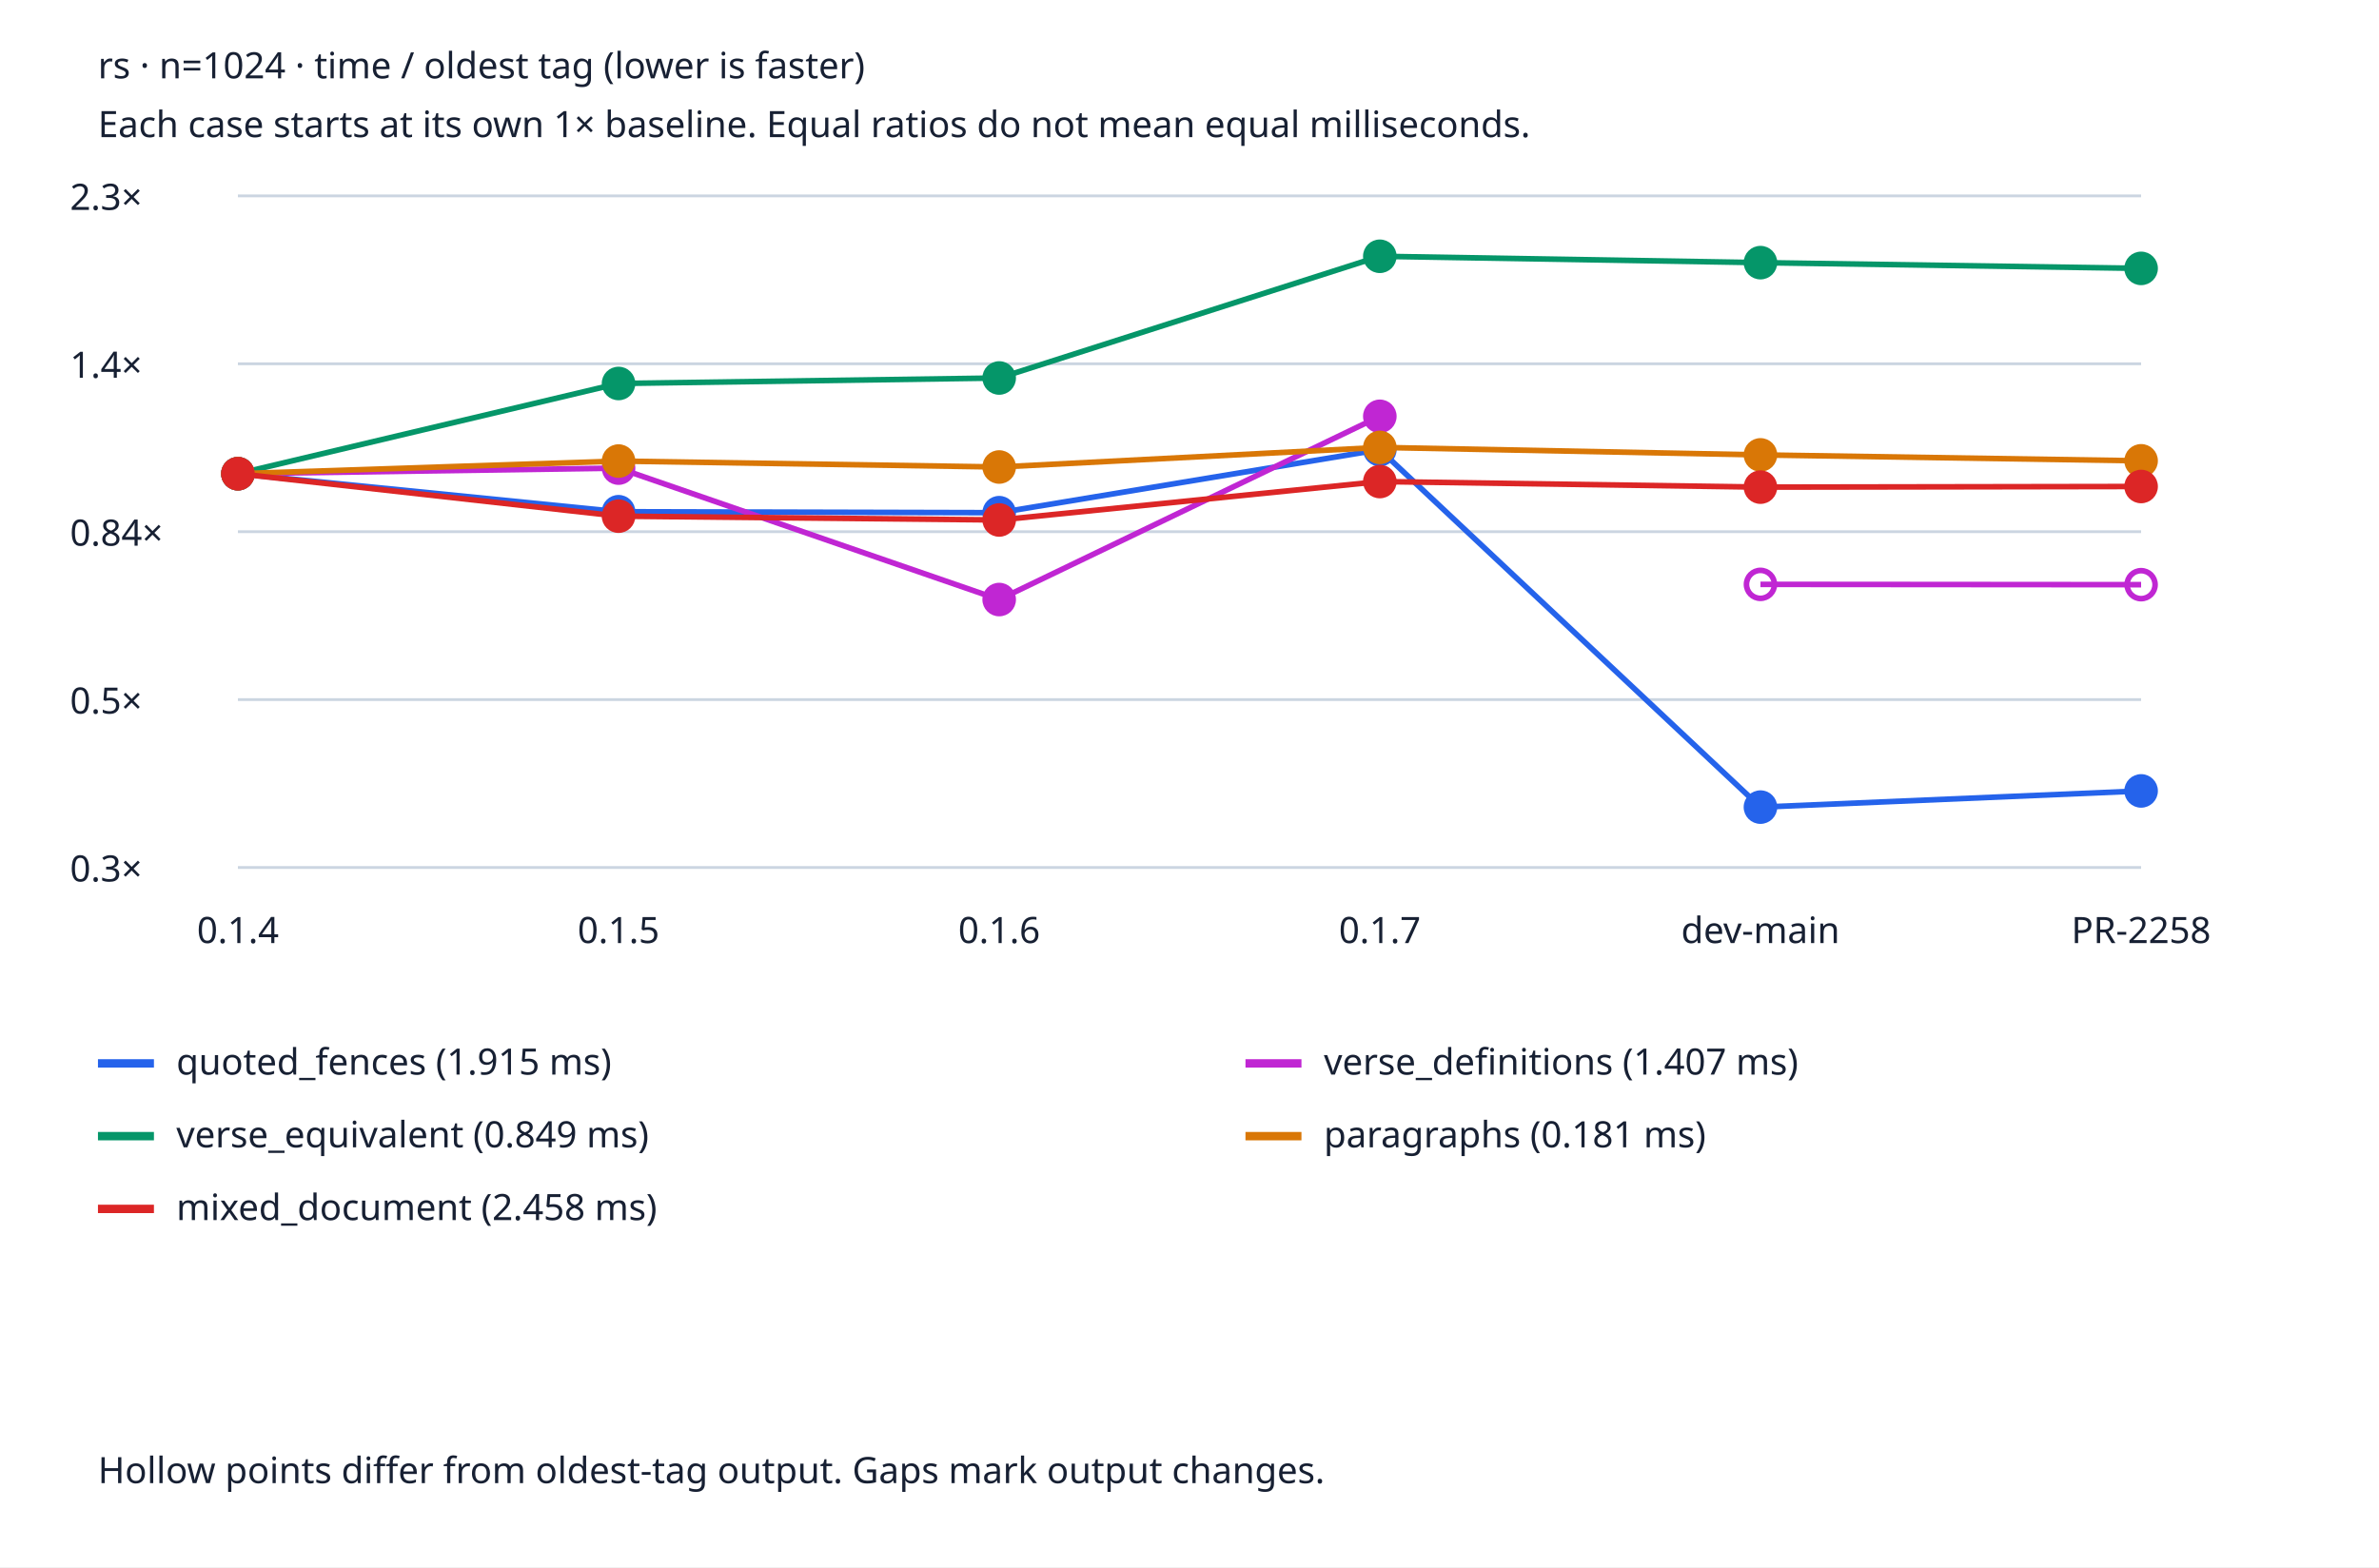
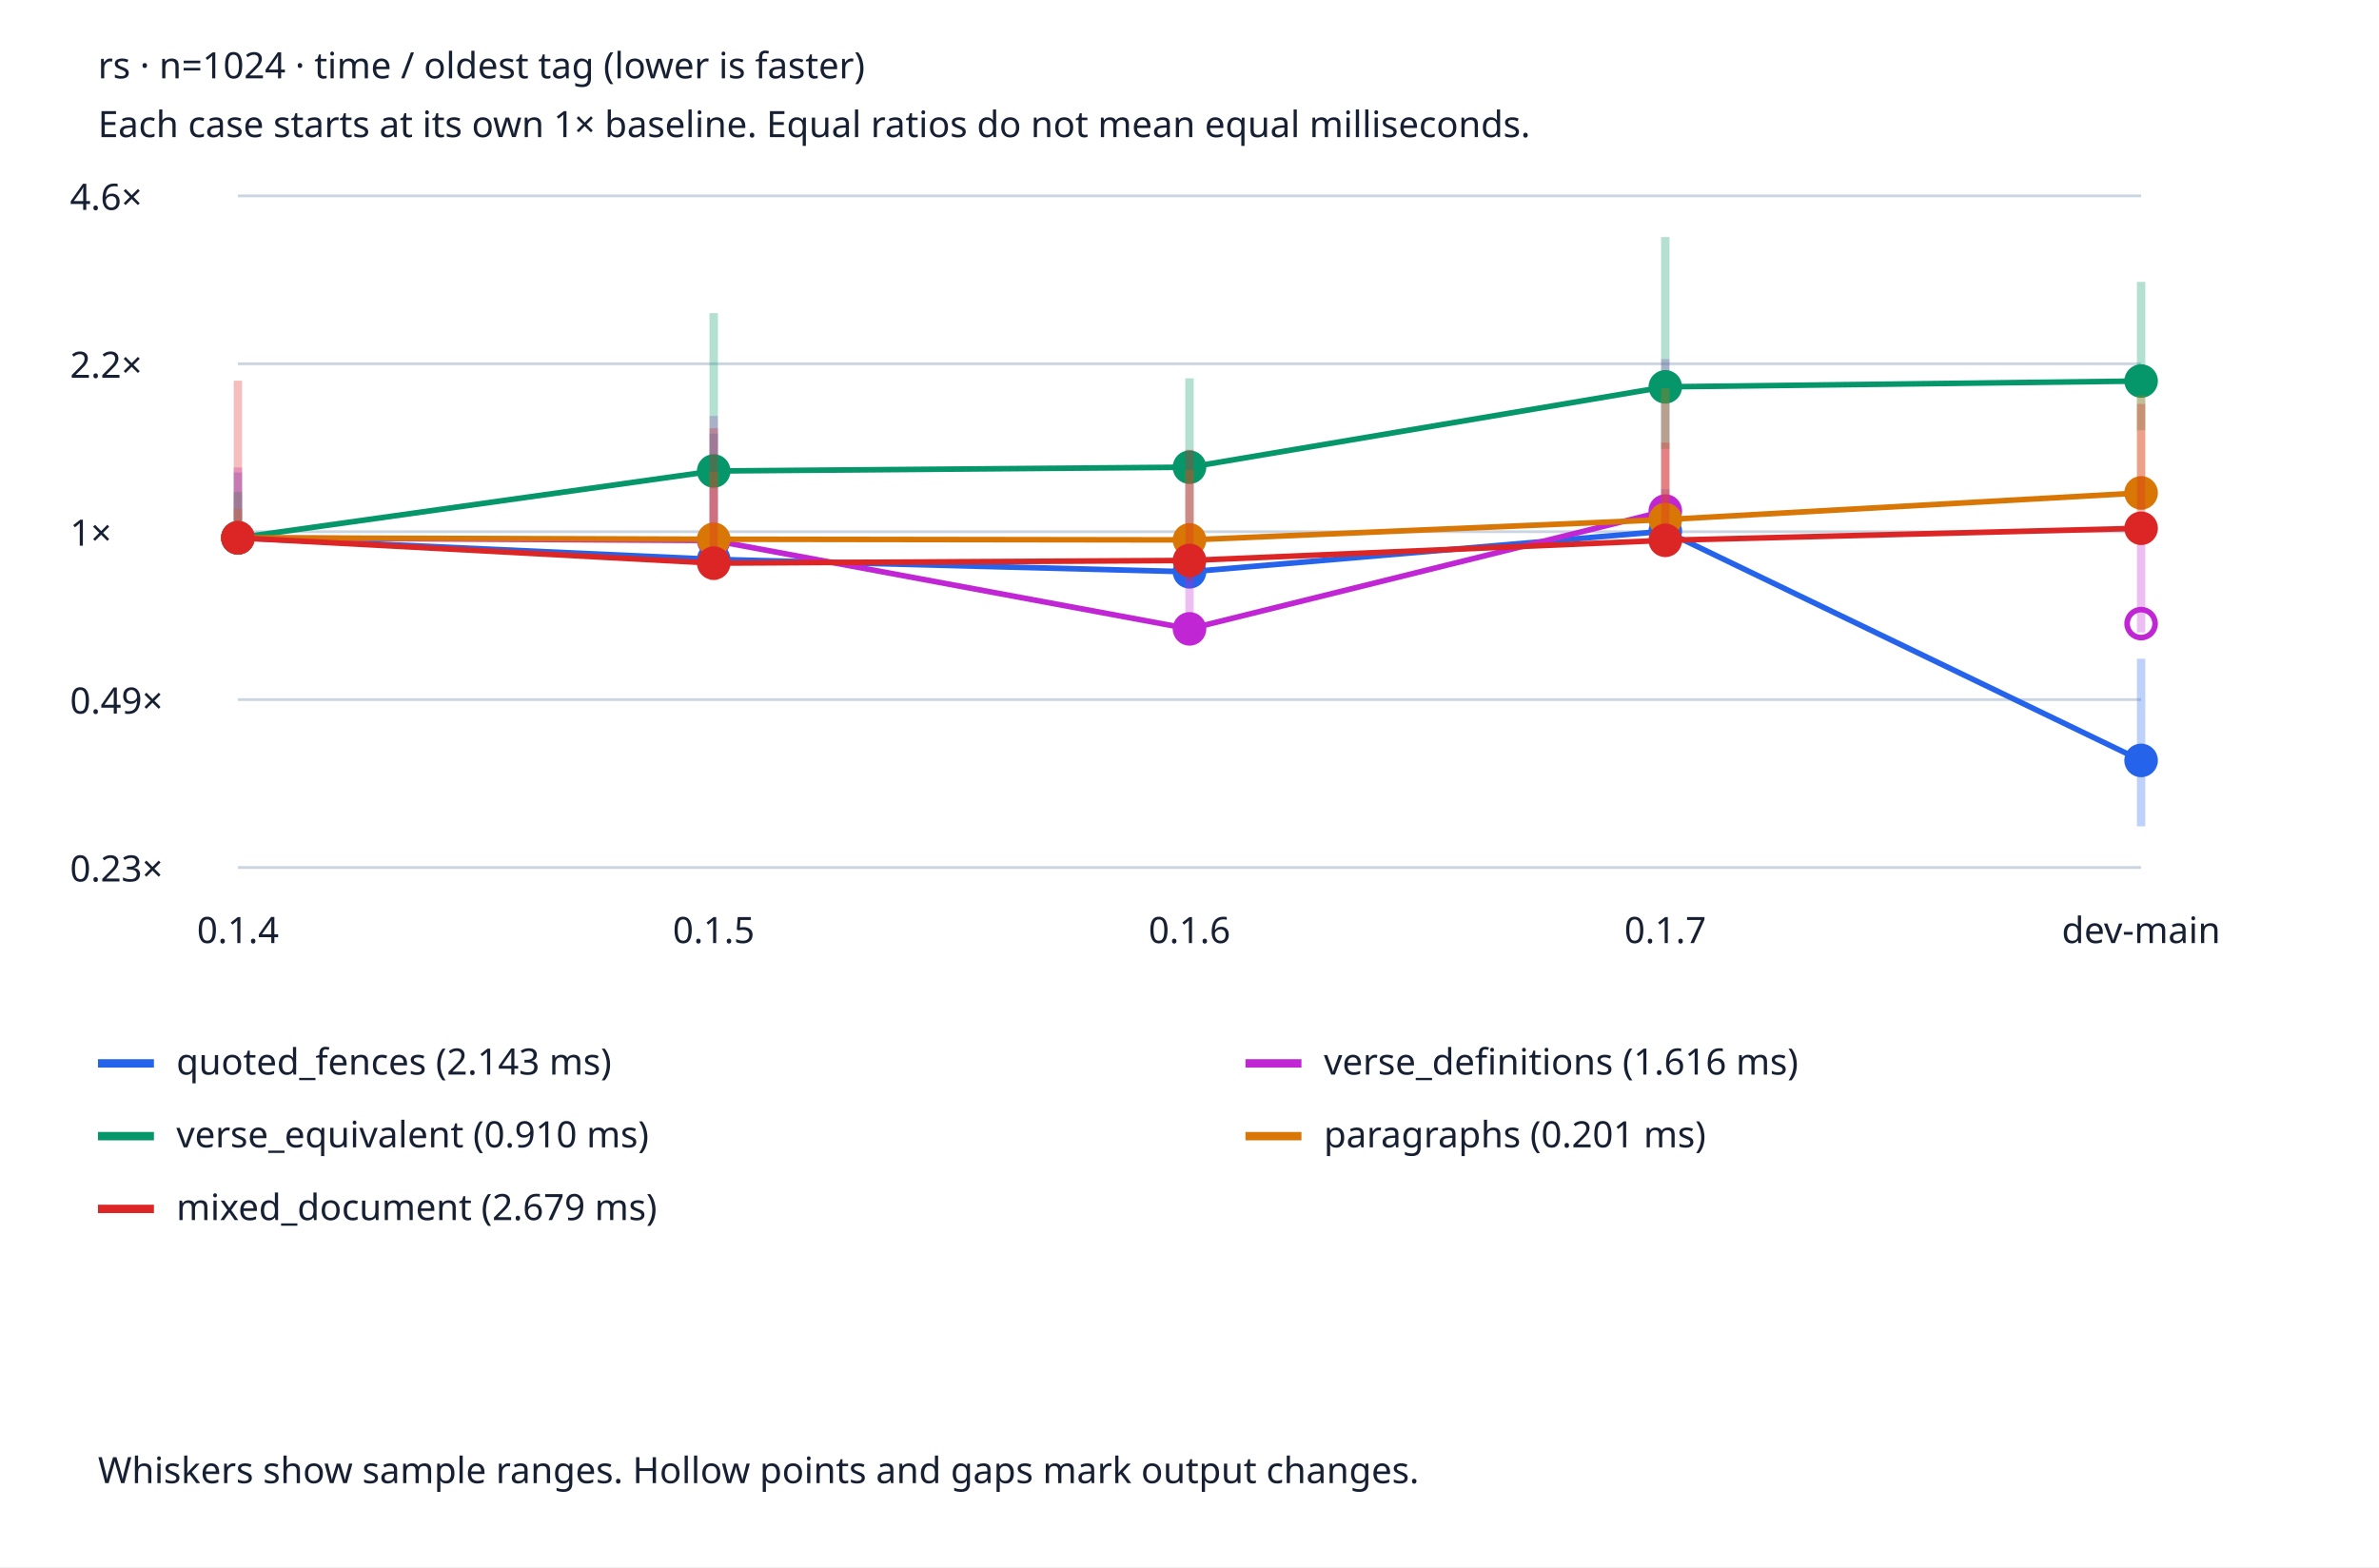
<svg xmlns="http://www.w3.org/2000/svg" viewBox="0 0 850 560" role="img" aria-labelledby="title desc">
  <style>text{font:13px system-ui;fill:#172033}.bg{fill:#fff}.grid{stroke:#cbd5e1}@media(prefers-color-scheme:dark){text{fill:#edf2f7}.bg{fill:#152033}.grid{stroke:#475569}}</style>
  <rect class="bg" width="850" height="560" />
  <text x="35" y="28" font-weight="bold">rs · n=1024 · time / oldest tag (lower is faster)</text>
  <text x="35" y="49">Each case starts at its own 1× baseline. Equal ratios do not mean equal milliseconds.</text>
  <line class="grid" x1="85" x2="765" y1="310.0" y2="310.0" />
-   <text x="25" y="315.0">0.3×</text>
+   <text x="25" y="315.0">0.23×</text>
  <line class="grid" x1="85" x2="765" y1="250.0" y2="250.0" />
-   <text x="25" y="255.0">0.5×</text>
+   <text x="25" y="255.0">0.49×</text>
  <line class="grid" x1="85" x2="765" y1="190.0" y2="190.0" />
-   <text x="25" y="195.0">0.84×</text>
+   <text x="25" y="195.0">1×</text>
  <line class="grid" x1="85" x2="765" y1="130.0" y2="130.0" />
-   <text x="25" y="135.0">1.4×</text>
+   <text x="25" y="135.0">2.2×</text>
  <line class="grid" x1="85" x2="765" y1="70.0" y2="70.0" />
-   <text x="25" y="75.0">2.3×</text>
+   <text x="25" y="75.0">4.6×</text>
  <text x="85.0" y="337" text-anchor="middle">0.1.4</text>
-   <text x="221.0" y="337" text-anchor="middle">0.1.5</text>
-   <text x="357.0" y="337" text-anchor="middle">0.1.6</text>
-   <text x="493.0" y="337" text-anchor="middle">0.1.7</text>
-   <text x="629.0" y="337" text-anchor="middle">dev-main</text>
-   <text x="765.0" y="337" text-anchor="middle">PR-2258</text>
-   <circle cx="85.0" cy="169.275" r="5" fill="#2563eb" stroke="#2563eb" stroke-width="2" />
-   <line x1="85.0" y1="169.275" x2="221.0" y2="182.864" stroke="#2563eb" stroke-width="2" />
-   <circle cx="221.0" cy="182.864" r="5" fill="#2563eb" stroke="#2563eb" stroke-width="2" />
-   <line x1="221.0" y1="182.864" x2="357.0" y2="183.205" stroke="#2563eb" stroke-width="2" />
-   <circle cx="357.0" cy="183.205" r="5" fill="#2563eb" stroke="#2563eb" stroke-width="2" />
-   <line x1="357.0" y1="183.205" x2="493.0" y2="160.685" stroke="#2563eb" stroke-width="2" />
-   <circle cx="493.0" cy="160.685" r="5" fill="#2563eb" stroke="#2563eb" stroke-width="2" />
-   <line x1="493.0" y1="160.685" x2="629.0" y2="288.42" stroke="#2563eb" stroke-width="2" />
-   <circle cx="629.0" cy="288.42" r="5" fill="#2563eb" stroke="#2563eb" stroke-width="2" />
-   <line x1="629.0" y1="288.42" x2="765.0" y2="282.633" stroke="#2563eb" stroke-width="2" />
-   <circle cx="765.0" cy="282.633" r="5" fill="#2563eb" stroke="#2563eb" stroke-width="2" />
+   <text x="255.0" y="337" text-anchor="middle">0.1.5</text>
+   <text x="425.0" y="337" text-anchor="middle">0.1.6</text>
+   <text x="595.0" y="337" text-anchor="middle">0.1.7</text>
+   <text x="765.0" y="337" text-anchor="middle">dev-main</text>
+   <line x1="85.0" x2="85.0" y1="197.876" y2="168.848" stroke="#2563eb" stroke-width="3" opacity=".3" />
+   <circle cx="85.0" cy="192.186" r="5" fill="#2563eb" stroke="#2563eb" stroke-width="2" />
+   <line x1="85.0" y1="192.186" x2="255.0" y2="199.886" stroke="#2563eb" stroke-width="2" />
+   <line x1="255.0" x2="255.0" y1="207.089" y2="154.942" stroke="#2563eb" stroke-width="3" opacity=".3" />
+   <circle cx="255.0" cy="199.886" r="5" fill="#2563eb" stroke="#2563eb" stroke-width="2" />
+   <line x1="255.0" y1="199.886" x2="425.0" y2="204.333" stroke="#2563eb" stroke-width="2" />
+   <line x1="425.0" x2="425.0" y1="208.19" y2="162.413" stroke="#2563eb" stroke-width="3" opacity=".3" />
+   <circle cx="425.0" cy="204.333" r="5" fill="#2563eb" stroke="#2563eb" stroke-width="2" />
+   <line x1="425.0" y1="204.333" x2="595.0" y2="189.798" stroke="#2563eb" stroke-width="2" />
+   <line x1="595.0" x2="595.0" y1="194.956" y2="174.826" stroke="#2563eb" stroke-width="3" opacity=".3" />
+   <circle cx="595.0" cy="189.798" r="5" fill="#2563eb" stroke="#2563eb" stroke-width="2" />
+   <line x1="595.0" y1="189.798" x2="765.0" y2="271.733" stroke="#2563eb" stroke-width="2" />
+   <line x1="765.0" x2="765.0" y1="295.281" y2="235.417" stroke="#2563eb" stroke-width="3" opacity=".3" />
+   <circle cx="765.0" cy="271.733" r="5" fill="#2563eb" stroke="#2563eb" stroke-width="2" />
  <line x1="35" x2="55" y1="380" y2="380" stroke="#2563eb" stroke-width="3" />
-   <text x="63" y="384">quoted_fences (1.915 ms)</text>
-   <circle cx="85.0" cy="169.275" r="5" fill="#c026d3" stroke="#c026d3" stroke-width="2" />
-   <line x1="85.0" y1="169.275" x2="221.0" y2="167.277" stroke="#c026d3" stroke-width="2" />
-   <circle cx="221.0" cy="167.277" r="5" fill="#c026d3" stroke="#c026d3" stroke-width="2" />
-   <line x1="221.0" y1="167.277" x2="357.0" y2="214.246" stroke="#c026d3" stroke-width="2" />
-   <circle cx="357.0" cy="214.246" r="5" fill="#c026d3" stroke="#c026d3" stroke-width="2" />
-   <line x1="357.0" y1="214.246" x2="493.0" y2="148.769" stroke="#c026d3" stroke-width="2" />
-   <circle cx="493.0" cy="148.769" r="5" fill="#c026d3" stroke="#c026d3" stroke-width="2" />
-   <circle cx="629.0" cy="208.822" r="5" fill="none" stroke="#c026d3" stroke-width="2" />
-   <line x1="629.0" y1="208.822" x2="765.0" y2="208.93" stroke="#c026d3" stroke-width="2" />
-   <circle cx="765.0" cy="208.93" r="5" fill="none" stroke="#c026d3" stroke-width="2" />
+   <text x="63" y="384">quoted_fences (2.143 ms)</text>
+   <line x1="85.0" x2="85.0" y1="197.728" y2="167.042" stroke="#c026d3" stroke-width="3" opacity=".3" />
+   <circle cx="85.0" cy="192.186" r="5" fill="#c026d3" stroke="#c026d3" stroke-width="2" />
+   <line x1="85.0" y1="192.186" x2="255.0" y2="193.141" stroke="#c026d3" stroke-width="2" />
+   <line x1="255.0" x2="255.0" y1="198.204" y2="148.611" stroke="#c026d3" stroke-width="3" opacity=".3" />
+   <circle cx="255.0" cy="193.141" r="5" fill="#c026d3" stroke="#c026d3" stroke-width="2" />
+   <line x1="255.0" y1="193.141" x2="425.0" y2="224.726" stroke="#c026d3" stroke-width="2" />
+   <line x1="425.0" x2="425.0" y1="228.169" y2="192.145" stroke="#c026d3" stroke-width="3" opacity=".3" />
+   <circle cx="425.0" cy="224.726" r="5" fill="#c026d3" stroke="#c026d3" stroke-width="2" />
+   <line x1="425.0" y1="224.726" x2="595.0" y2="182.608" stroke="#c026d3" stroke-width="2" />
+   <line x1="595.0" x2="595.0" y1="186.723" y2="128.311" stroke="#c026d3" stroke-width="3" opacity=".3" />
+   <circle cx="595.0" cy="182.608" r="5" fill="#c026d3" stroke="#c026d3" stroke-width="2" />
+   <line x1="765.0" x2="765.0" y1="225.973" y2="183.815" stroke="#c026d3" stroke-width="3" opacity=".3" />
+   <circle cx="765.0" cy="222.847" r="5" fill="none" stroke="#c026d3" stroke-width="2" />
  <line x1="445" x2="465" y1="380" y2="380" stroke="#c026d3" stroke-width="3" />
-   <text x="473" y="384">verse_definitions (1.407 ms)</text>
-   <circle cx="85.0" cy="169.275" r="5" fill="#059669" stroke="#059669" stroke-width="2" />
-   <line x1="85.0" y1="169.275" x2="221.0" y2="137.036" stroke="#059669" stroke-width="2" />
-   <circle cx="221.0" cy="137.036" r="5" fill="#059669" stroke="#059669" stroke-width="2" />
-   <line x1="221.0" y1="137.036" x2="357.0" y2="135.075" stroke="#059669" stroke-width="2" />
-   <circle cx="357.0" cy="135.075" r="5" fill="#059669" stroke="#059669" stroke-width="2" />
-   <line x1="357.0" y1="135.075" x2="493.0" y2="91.58" stroke="#059669" stroke-width="2" />
-   <circle cx="493.0" cy="91.58" r="5" fill="#059669" stroke="#059669" stroke-width="2" />
-   <line x1="493.0" y1="91.58" x2="629.0" y2="93.855" stroke="#059669" stroke-width="2" />
-   <circle cx="629.0" cy="93.855" r="5" fill="#059669" stroke="#059669" stroke-width="2" />
-   <line x1="629.0" y1="93.855" x2="765.0" y2="95.906" stroke="#059669" stroke-width="2" />
-   <circle cx="765.0" cy="95.906" r="5" fill="#059669" stroke="#059669" stroke-width="2" />
+   <text x="473" y="384">verse_definitions (1.616 ms)</text>
+   <line x1="85.0" x2="85.0" y1="194.978" y2="175.824" stroke="#059669" stroke-width="3" opacity=".3" />
+   <circle cx="85.0" cy="192.186" r="5" fill="#059669" stroke="#059669" stroke-width="2" />
+   <line x1="85.0" y1="192.186" x2="255.0" y2="168.307" stroke="#059669" stroke-width="2" />
+   <line x1="255.0" x2="255.0" y1="171.159" y2="111.893" stroke="#059669" stroke-width="3" opacity=".3" />
+   <circle cx="255.0" cy="168.307" r="5" fill="#059669" stroke="#059669" stroke-width="2" />
+   <line x1="255.0" y1="168.307" x2="425.0" y2="166.948" stroke="#059669" stroke-width="2" />
+   <line x1="425.0" x2="425.0" y1="170.528" y2="135.185" stroke="#059669" stroke-width="3" opacity=".3" />
+   <circle cx="425.0" cy="166.948" r="5" fill="#059669" stroke="#059669" stroke-width="2" />
+   <line x1="425.0" y1="166.948" x2="595.0" y2="138.236" stroke="#059669" stroke-width="2" />
+   <line x1="595.0" x2="595.0" y1="160.418" y2="84.719" stroke="#059669" stroke-width="3" opacity=".3" />
+   <circle cx="595.0" cy="138.236" r="5" fill="#059669" stroke="#059669" stroke-width="2" />
+   <line x1="595.0" y1="138.236" x2="765.0" y2="136.163" stroke="#059669" stroke-width="2" />
+   <line x1="765.0" x2="765.0" y1="153.779" y2="100.728" stroke="#059669" stroke-width="3" opacity=".3" />
+   <circle cx="765.0" cy="136.163" r="5" fill="#059669" stroke="#059669" stroke-width="2" />
  <line x1="35" x2="55" y1="406" y2="406" stroke="#059669" stroke-width="3" />
-   <text x="63" y="410">verse_equivalent (0.849 ms)</text>
-   <circle cx="85.0" cy="169.275" r="5" fill="#d97706" stroke="#d97706" stroke-width="2" />
-   <line x1="85.0" y1="169.275" x2="221.0" y2="164.76" stroke="#d97706" stroke-width="2" />
-   <circle cx="221.0" cy="164.76" r="5" fill="#d97706" stroke="#d97706" stroke-width="2" />
-   <line x1="221.0" y1="164.76" x2="357.0" y2="166.883" stroke="#d97706" stroke-width="2" />
-   <circle cx="357.0" cy="166.883" r="5" fill="#d97706" stroke="#d97706" stroke-width="2" />
-   <line x1="357.0" y1="166.883" x2="493.0" y2="159.883" stroke="#d97706" stroke-width="2" />
-   <circle cx="493.0" cy="159.883" r="5" fill="#d97706" stroke="#d97706" stroke-width="2" />
-   <line x1="493.0" y1="159.883" x2="629.0" y2="162.558" stroke="#d97706" stroke-width="2" />
-   <circle cx="629.0" cy="162.558" r="5" fill="#d97706" stroke="#d97706" stroke-width="2" />
-   <line x1="629.0" y1="162.558" x2="765.0" y2="164.676" stroke="#d97706" stroke-width="2" />
-   <circle cx="765.0" cy="164.676" r="5" fill="#d97706" stroke="#d97706" stroke-width="2" />
+   <text x="63" y="410">verse_equivalent (0.910 ms)</text>
+   <line x1="85.0" x2="85.0" y1="195.055" y2="181.865" stroke="#d97706" stroke-width="3" opacity=".3" />
+   <circle cx="85.0" cy="192.186" r="5" fill="#d97706" stroke="#d97706" stroke-width="2" />
+   <line x1="85.0" y1="192.186" x2="255.0" y2="192.694" stroke="#d97706" stroke-width="2" />
+   <line x1="255.0" x2="255.0" y1="196.184" y2="168.538" stroke="#d97706" stroke-width="3" opacity=".3" />
+   <circle cx="255.0" cy="192.694" r="5" fill="#d97706" stroke="#d97706" stroke-width="2" />
+   <line x1="255.0" y1="192.694" x2="425.0" y2="192.932" stroke="#d97706" stroke-width="2" />
+   <line x1="425.0" x2="425.0" y1="196.214" y2="168.003" stroke="#d97706" stroke-width="3" opacity=".3" />
+   <circle cx="425.0" cy="192.932" r="5" fill="#d97706" stroke="#d97706" stroke-width="2" />
+   <line x1="425.0" y1="192.932" x2="595.0" y2="185.673" stroke="#d97706" stroke-width="2" />
+   <line x1="595.0" x2="595.0" y1="192.69" y2="138.777" stroke="#d97706" stroke-width="3" opacity=".3" />
+   <circle cx="595.0" cy="185.673" r="5" fill="#d97706" stroke="#d97706" stroke-width="2" />
+   <line x1="595.0" y1="185.673" x2="765.0" y2="176.134" stroke="#d97706" stroke-width="2" />
+   <line x1="765.0" x2="765.0" y1="182.234" y2="141.332" stroke="#d97706" stroke-width="3" opacity=".3" />
+   <circle cx="765.0" cy="176.134" r="5" fill="#d97706" stroke="#d97706" stroke-width="2" />
  <line x1="445" x2="465" y1="406" y2="406" stroke="#d97706" stroke-width="3" />
-   <text x="473" y="410">paragraphs (0.181 ms)</text>
-   <circle cx="85.0" cy="169.275" r="5" fill="#dc2626" stroke="#dc2626" stroke-width="2" />
-   <line x1="85.0" y1="169.275" x2="221.0" y2="184.447" stroke="#dc2626" stroke-width="2" />
-   <circle cx="221.0" cy="184.447" r="5" fill="#dc2626" stroke="#dc2626" stroke-width="2" />
-   <line x1="221.0" y1="184.447" x2="357.0" y2="185.812" stroke="#dc2626" stroke-width="2" />
-   <circle cx="357.0" cy="185.812" r="5" fill="#dc2626" stroke="#dc2626" stroke-width="2" />
-   <line x1="357.0" y1="185.812" x2="493.0" y2="172.078" stroke="#dc2626" stroke-width="2" />
-   <circle cx="493.0" cy="172.078" r="5" fill="#dc2626" stroke="#dc2626" stroke-width="2" />
-   <line x1="493.0" y1="172.078" x2="629.0" y2="174.073" stroke="#dc2626" stroke-width="2" />
-   <circle cx="629.0" cy="174.073" r="5" fill="#dc2626" stroke="#dc2626" stroke-width="2" />
-   <line x1="629.0" y1="174.073" x2="765.0" y2="173.848" stroke="#dc2626" stroke-width="2" />
-   <circle cx="765.0" cy="173.848" r="5" fill="#dc2626" stroke="#dc2626" stroke-width="2" />
+   <text x="473" y="410">paragraphs (0.201 ms)</text>
+   <line x1="85.0" x2="85.0" y1="195.243" y2="136.034" stroke="#dc2626" stroke-width="3" opacity=".3" />
+   <circle cx="85.0" cy="192.186" r="5" fill="#dc2626" stroke="#dc2626" stroke-width="2" />
+   <line x1="85.0" y1="192.186" x2="255.0" y2="201.234" stroke="#dc2626" stroke-width="2" />
+   <line x1="255.0" x2="255.0" y1="207.257" y2="153.033" stroke="#dc2626" stroke-width="3" opacity=".3" />
+   <circle cx="255.0" cy="201.234" r="5" fill="#dc2626" stroke="#dc2626" stroke-width="2" />
+   <line x1="255.0" y1="201.234" x2="425.0" y2="200.27" stroke="#dc2626" stroke-width="2" />
+   <line x1="425.0" x2="425.0" y1="207.595" y2="160.722" stroke="#dc2626" stroke-width="3" opacity=".3" />
+   <circle cx="425.0" cy="200.27" r="5" fill="#dc2626" stroke="#dc2626" stroke-width="2" />
+   <line x1="425.0" y1="200.27" x2="595.0" y2="193.084" stroke="#dc2626" stroke-width="2" />
+   <line x1="595.0" x2="595.0" y1="196.049" y2="158.142" stroke="#dc2626" stroke-width="3" opacity=".3" />
+   <circle cx="595.0" cy="193.084" r="5" fill="#dc2626" stroke="#dc2626" stroke-width="2" />
+   <line x1="595.0" y1="193.084" x2="765.0" y2="188.774" stroke="#dc2626" stroke-width="2" />
+   <line x1="765.0" x2="765.0" y1="192.529" y2="144.336" stroke="#dc2626" stroke-width="3" opacity=".3" />
+   <circle cx="765.0" cy="188.774" r="5" fill="#dc2626" stroke="#dc2626" stroke-width="2" />
  <line x1="35" x2="55" y1="432" y2="432" stroke="#dc2626" stroke-width="3" />
-   <text x="63" y="436">mixed_document (2.458 ms)</text>
-   <text x="35" y="530">Hollow points differ from oldest-tag output. Gaps mark output changes.</text>
+   <text x="63" y="436">mixed_document (2.679 ms)</text>
+   <text x="35" y="530">Whiskers show sample ranges. Hollow points and gaps mark output changes.</text>
</svg>
